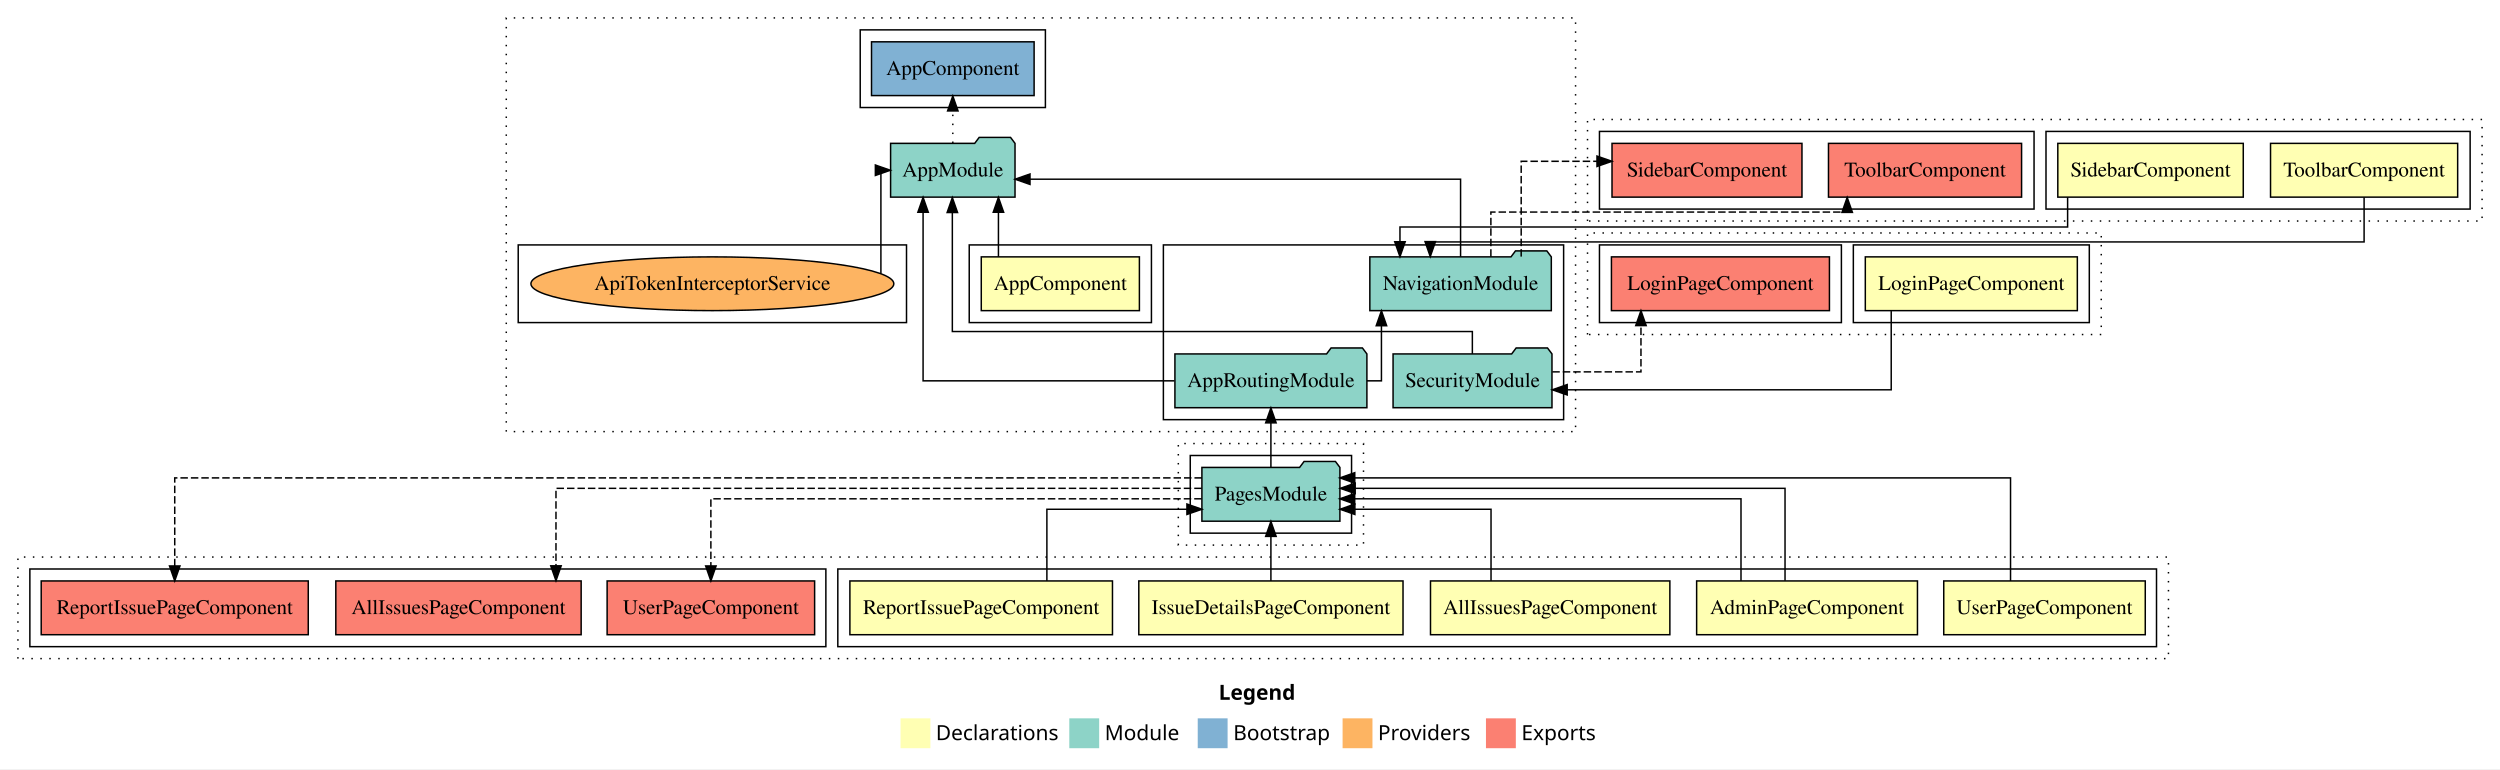
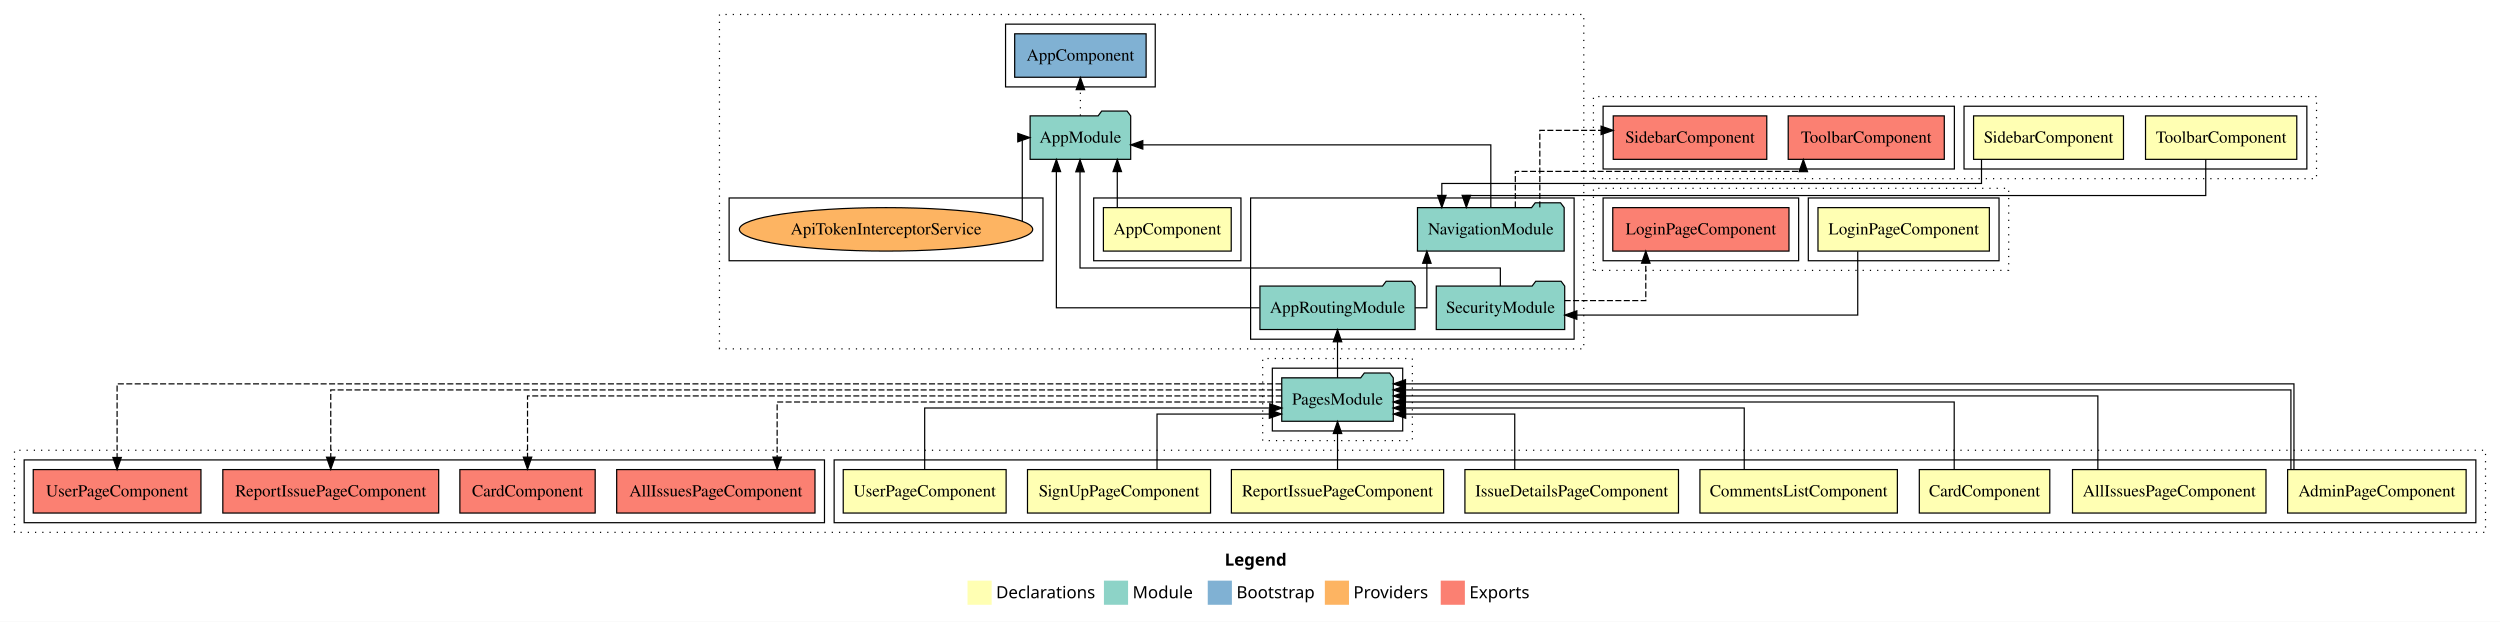
- <svg xmlns="http://www.w3.org/2000/svg" width="1674pt" height="515pt" viewBox="0.00 0.00 1674.00 515.00">
+ <svg xmlns="http://www.w3.org/2000/svg" width="2071pt" height="515pt" viewBox="0.00 0.00 2071.00 515.00">
  <g id="graph0" class="graph" transform="scale(1 1) rotate(0) translate(4 511)">
-     <polygon fill="#ffffff" stroke="transparent" points="-4,4 -4,-511 1670,-511 1670,4 -4,4" />
-     <text text-anchor="start" x="812.009" y="-42.4" font-family="sans-serif" font-weight="bold" font-size="14.00" fill="#000000">Legend</text>
-     <polygon fill="#ffffb3" stroke="transparent" points="599,-10 599,-30 619,-30 619,-10 599,-10" />
-     <text text-anchor="start" x="622.629" y="-15.4" font-family="sans-serif" font-size="14.00" fill="#000000">  Declarations</text>
-     <polygon fill="#8dd3c7" stroke="transparent" points="712,-10 712,-30 732,-30 732,-10 712,-10" />
-     <text text-anchor="start" x="735.725" y="-15.4" font-family="sans-serif" font-size="14.00" fill="#000000">  Module</text>
-     <polygon fill="#80b1d3" stroke="transparent" points="798,-10 798,-30 818,-30 818,-10 798,-10" />
-     <text text-anchor="start" x="821.781" y="-15.4" font-family="sans-serif" font-size="14.00" fill="#000000">  Bootstrap</text>
-     <polygon fill="#fdb462" stroke="transparent" points="895,-10 895,-30 915,-30 915,-10 895,-10" />
-     <text text-anchor="start" x="918.673" y="-15.4" font-family="sans-serif" font-size="14.00" fill="#000000">  Providers</text>
-     <polygon fill="#fb8072" stroke="transparent" points="991,-10 991,-30 1011,-30 1011,-10 991,-10" />
-     <text text-anchor="start" x="1014.726" y="-15.4" font-family="sans-serif" font-size="14.00" fill="#000000">  Exports</text>
+     <polygon fill="#ffffff" stroke="transparent" points="-4,4 -4,-511 2067,-511 2067,4 -4,4" />
+     <text text-anchor="start" x="1010.509" y="-42.4" font-family="sans-serif" font-weight="bold" font-size="14.00" fill="#000000">Legend</text>
+     <polygon fill="#ffffb3" stroke="transparent" points="797.5,-10 797.5,-30 817.5,-30 817.5,-10 797.5,-10" />
+     <text text-anchor="start" x="821.129" y="-15.4" font-family="sans-serif" font-size="14.00" fill="#000000">  Declarations</text>
+     <polygon fill="#8dd3c7" stroke="transparent" points="910.5,-10 910.5,-30 930.5,-30 930.5,-10 910.5,-10" />
+     <text text-anchor="start" x="934.225" y="-15.4" font-family="sans-serif" font-size="14.00" fill="#000000">  Module</text>
+     <polygon fill="#80b1d3" stroke="transparent" points="996.5,-10 996.5,-30 1016.5,-30 1016.5,-10 996.5,-10" />
+     <text text-anchor="start" x="1020.281" y="-15.4" font-family="sans-serif" font-size="14.00" fill="#000000">  Bootstrap</text>
+     <polygon fill="#fdb462" stroke="transparent" points="1093.5,-10 1093.5,-30 1113.5,-30 1113.5,-10 1093.5,-10" />
+     <text text-anchor="start" x="1117.173" y="-15.4" font-family="sans-serif" font-size="14.00" fill="#000000">  Providers</text>
+     <polygon fill="#fb8072" stroke="transparent" points="1189.5,-10 1189.5,-30 1209.5,-30 1209.5,-10 1189.5,-10" />
+     <text text-anchor="start" x="1213.226" y="-15.4" font-family="sans-serif" font-size="14.00" fill="#000000">  Exports</text>
    <g id="clust1" class="cluster">
-       <polygon fill="none" stroke="#000000" stroke-dasharray="1,5" points="335,-222 335,-499 1051,-499 1051,-222 335,-222" />
+       <polygon fill="none" stroke="#000000" stroke-dasharray="1,5" points="592,-222 592,-499 1308,-499 1308,-222 592,-222" />
    </g>
    <g id="clust2" class="cluster">
-       <polygon fill="none" stroke="#000000" points="645,-295 645,-347 767,-347 767,-295 645,-295" />
+       <polygon fill="none" stroke="#000000" points="902,-295 902,-347 1024,-347 1024,-295 902,-295" />
    </g>
    <g id="clust4" class="cluster">
-       <polygon fill="none" stroke="#000000" points="775,-230 775,-347 1043,-347 1043,-230 775,-230" />
+       <polygon fill="none" stroke="#000000" points="1032,-230 1032,-347 1300,-347 1300,-230 1032,-230" />
    </g>
    <g id="clust6" class="cluster">
-       <polygon fill="none" stroke="#000000" points="572,-439 572,-491 696,-491 696,-439 572,-439" />
+       <polygon fill="none" stroke="#000000" points="829,-439 829,-491 953,-491 953,-439 829,-439" />
    </g>
    <g id="clust7" class="cluster">
-       <polygon fill="none" stroke="#000000" points="343,-295 343,-347 603,-347 603,-295 343,-295" />
+       <polygon fill="none" stroke="#000000" points="600,-295 600,-347 860,-347 860,-295 600,-295" />
    </g>
    <g id="clust8" class="cluster">
-       <polygon fill="none" stroke="#000000" stroke-dasharray="1,5" points="785,-146 785,-214 909,-214 909,-146 785,-146" />
+       <polygon fill="none" stroke="#000000" stroke-dasharray="1,5" points="1042,-146 1042,-214 1166,-214 1166,-146 1042,-146" />
    </g>
    <g id="clust10" class="cluster">
-       <polygon fill="none" stroke="#000000" points="793,-154 793,-206 901,-206 901,-154 793,-154" />
+       <polygon fill="none" stroke="#000000" points="1050,-154 1050,-206 1158,-206 1158,-154 1050,-154" />
    </g>
    <g id="clust14" class="cluster">
-       <polygon fill="none" stroke="#000000" stroke-dasharray="1,5" points="1059,-363 1059,-431 1658,-431 1658,-363 1059,-363" />
+       <polygon fill="none" stroke="#000000" stroke-dasharray="1,5" points="1316,-363 1316,-431 1915,-431 1915,-363 1316,-363" />
    </g>
    <g id="clust15" class="cluster">
-       <polygon fill="none" stroke="#000000" points="1366,-371 1366,-423 1650,-423 1650,-371 1366,-371" />
+       <polygon fill="none" stroke="#000000" points="1623,-371 1623,-423 1907,-423 1907,-371 1623,-371" />
    </g>
    <g id="clust19" class="cluster">
-       <polygon fill="none" stroke="#000000" points="1067,-371 1067,-423 1358,-423 1358,-371 1067,-371" />
+       <polygon fill="none" stroke="#000000" points="1324,-371 1324,-423 1615,-423 1615,-371 1324,-371" />
    </g>
    <g id="clust22" class="cluster">
-       <polygon fill="none" stroke="#000000" stroke-dasharray="1,5" points="8,-70 8,-138 1448,-138 1448,-70 8,-70" />
+       <polygon fill="none" stroke="#000000" stroke-dasharray="1,5" points="8,-70 8,-138 2055,-138 2055,-70 8,-70" />
    </g>
    <g id="clust23" class="cluster">
-       <polygon fill="none" stroke="#000000" points="557,-78 557,-130 1440,-130 1440,-78 557,-78" />
-     </g>
-     <g id="clust30" class="cluster">
-       <polygon fill="none" stroke="#000000" points="16,-78 16,-130 549,-130 549,-78 16,-78" />
+       <polygon fill="none" stroke="#000000" points="687,-78 687,-130 2047,-130 2047,-78 687,-78" />
    </g>
    <g id="clust33" class="cluster">
-       <polygon fill="none" stroke="#000000" stroke-dasharray="1,5" points="1059,-287 1059,-355 1403,-355 1403,-287 1059,-287" />
-     </g>
-     <g id="clust34" class="cluster">
-       <polygon fill="none" stroke="#000000" points="1237,-295 1237,-347 1395,-347 1395,-295 1237,-295" />
+       <polygon fill="none" stroke="#000000" points="16,-78 16,-130 679,-130 679,-78 16,-78" />
+     </g>
+     <g id="clust36" class="cluster">
+       <polygon fill="none" stroke="#000000" stroke-dasharray="1,5" points="1316,-287 1316,-355 1660,-355 1660,-287 1316,-287" />
    </g>
    <g id="clust37" class="cluster">
-       <polygon fill="none" stroke="#000000" points="1067,-295 1067,-347 1229,-347 1229,-295 1067,-295" />
+       <polygon fill="none" stroke="#000000" points="1494,-295 1494,-347 1652,-347 1652,-295 1494,-295" />
+     </g>
+     <g id="clust40" class="cluster">
+       <polygon fill="none" stroke="#000000" points="1324,-295 1324,-347 1486,-347 1486,-295 1324,-295" />
    </g>
    <g id="node1" class="node">
-       <polygon fill="#ffffb3" stroke="#000000" points="758.94,-339 653.06,-339 653.06,-303 758.94,-303 758.94,-339" />
-       <text text-anchor="middle" x="706" y="-316.8" font-family="Times,serif" font-size="14.00" fill="#000000">AppComponent</text>
+       <polygon fill="#ffffb3" stroke="#000000" points="1015.94,-339 910.06,-339 910.06,-303 1015.94,-303 1015.94,-339" />
+       <text text-anchor="middle" x="963" y="-316.8" font-family="Times,serif" font-size="14.00" fill="#000000">AppComponent</text>
    </g>
    <g id="node2" class="node">
-       <polygon fill="#8dd3c7" stroke="#000000" points="675.657,-415 672.657,-419 651.657,-419 648.657,-415 592.343,-415 592.343,-379 675.657,-379 675.657,-415" />
-       <text text-anchor="middle" x="634" y="-392.8" font-family="Times,serif" font-size="14.00" fill="#000000">AppModule</text>
+       <polygon fill="#8dd3c7" stroke="#000000" points="932.657,-415 929.657,-419 908.657,-419 905.657,-415 849.343,-415 849.343,-379 932.657,-379 932.657,-415" />
+       <text text-anchor="middle" x="891" y="-392.8" font-family="Times,serif" font-size="14.00" fill="#000000">AppModule</text>
    </g>
    <g id="edge1" class="edge">
-       <path fill="none" stroke="#000000" d="M664.554,-339.011C664.554,-339.011 664.554,-368.855 664.554,-368.855" />
-       <polygon fill="#000000" stroke="#000000" points="661.054,-368.855 664.554,-378.855 668.054,-368.855 661.054,-368.855" />
+       <path fill="none" stroke="#000000" d="M921.554,-339.011C921.554,-339.011 921.554,-368.855 921.554,-368.855" />
+       <polygon fill="#000000" stroke="#000000" points="918.054,-368.855 921.554,-378.855 925.054,-368.855 918.054,-368.855" />
    </g>
    <g id="node6" class="node">
-       <polygon fill="#80b1d3" stroke="#000000" points="688.439,-483 579.561,-483 579.561,-447 688.439,-447 688.439,-483" />
-       <text text-anchor="middle" x="634" y="-460.8" font-family="Times,serif" font-size="14.00" fill="#000000">AppComponent </text>
+       <polygon fill="#80b1d3" stroke="#000000" points="945.439,-483 836.561,-483 836.561,-447 945.439,-447 945.439,-483" />
+       <text text-anchor="middle" x="891" y="-460.8" font-family="Times,serif" font-size="14.00" fill="#000000">AppComponent </text>
    </g>
    <g id="edge5" class="edge">
-       <path fill="none" stroke="#000000" stroke-dasharray="1,5" d="M634,-415.223C634,-415.223 634,-436.727 634,-436.727" />
-       <polygon fill="#000000" stroke="#000000" points="630.5,-436.727 634,-446.727 637.5,-436.727 630.5,-436.727" />
+       <path fill="none" stroke="#000000" stroke-dasharray="1,5" d="M891,-415.223C891,-415.223 891,-436.727 891,-436.727" />
+       <polygon fill="#000000" stroke="#000000" points="887.5,-436.727 891,-446.727 894.5,-436.727 887.5,-436.727" />
    </g>
    <g id="node3" class="node">
-       <polygon fill="#8dd3c7" stroke="#000000" points="911.274,-274 908.274,-278 887.274,-278 884.274,-274 782.726,-274 782.726,-238 911.274,-238 911.274,-274" />
-       <text text-anchor="middle" x="847" y="-251.8" font-family="Times,serif" font-size="14.00" fill="#000000">AppRoutingModule</text>
+       <polygon fill="#8dd3c7" stroke="#000000" points="1168.274,-274 1165.274,-278 1144.274,-278 1141.274,-274 1039.726,-274 1039.726,-238 1168.274,-238 1168.274,-274" />
+       <text text-anchor="middle" x="1104" y="-251.8" font-family="Times,serif" font-size="14.00" fill="#000000">AppRoutingModule</text>
    </g>
    <g id="edge2" class="edge">
-       <path fill="none" stroke="#000000" d="M782.433,-256C713.506,-256 614.096,-256 614.096,-256 614.096,-256 614.096,-368.855 614.096,-368.855" />
-       <polygon fill="#000000" stroke="#000000" points="610.596,-368.855 614.096,-378.855 617.596,-368.855 610.596,-368.855" />
+       <path fill="none" stroke="#000000" d="M1039.433,-256C970.506,-256 871.096,-256 871.096,-256 871.096,-256 871.096,-368.855 871.096,-368.855" />
+       <polygon fill="#000000" stroke="#000000" points="867.596,-368.855 871.096,-378.855 874.596,-368.855 867.596,-368.855" />
    </g>
    <g id="node4" class="node">
-       <polygon fill="#8dd3c7" stroke="#000000" points="1034.758,-339 1031.758,-343 1010.758,-343 1007.758,-339 913.242,-339 913.242,-303 1034.758,-303 1034.758,-339" />
-       <text text-anchor="middle" x="974" y="-316.8" font-family="Times,serif" font-size="14.00" fill="#000000">NavigationModule</text>
+       <polygon fill="#8dd3c7" stroke="#000000" points="1291.758,-339 1288.758,-343 1267.758,-343 1264.758,-339 1170.242,-339 1170.242,-303 1291.758,-303 1291.758,-339" />
+       <text text-anchor="middle" x="1231" y="-316.8" font-family="Times,serif" font-size="14.00" fill="#000000">NavigationModule</text>
    </g>
    <g id="edge10" class="edge">
-       <path fill="none" stroke="#000000" d="M911.334,-256C917.211,-256 921.01,-256 921.01,-256 921.01,-256 921.01,-292.894 921.01,-292.894" />
-       <polygon fill="#000000" stroke="#000000" points="917.51,-292.894 921.01,-302.894 924.51,-292.894 917.51,-292.894" />
+       <path fill="none" stroke="#000000" d="M1168.334,-256C1174.211,-256 1178.01,-256 1178.01,-256 1178.01,-256 1178.01,-292.894 1178.01,-292.894" />
+       <polygon fill="#000000" stroke="#000000" points="1174.51,-292.894 1178.01,-302.894 1181.51,-292.894 1174.51,-292.894" />
    </g>
    <g id="edge3" class="edge">
-       <path fill="none" stroke="#000000" d="M974,-339.027C974,-359.767 974,-391 974,-391 974,-391 685.691,-391 685.691,-391" />
-       <polygon fill="#000000" stroke="#000000" points="685.691,-387.5 675.691,-391 685.691,-394.5 685.691,-387.5" />
+       <path fill="none" stroke="#000000" d="M1231,-339.027C1231,-359.767 1231,-391 1231,-391 1231,-391 942.691,-391 942.691,-391" />
+       <polygon fill="#000000" stroke="#000000" points="942.691,-387.5 932.691,-391 942.691,-394.5 942.691,-387.5" />
    </g>
    <g id="node11" class="node">
-       <polygon fill="#fb8072" stroke="#000000" points="1202.596,-415 1075.404,-415 1075.404,-379 1202.596,-379 1202.596,-415" />
-       <text text-anchor="middle" x="1139" y="-392.8" font-family="Times,serif" font-size="14.00" fill="#000000">SidebarComponent </text>
+       <polygon fill="#fb8072" stroke="#000000" points="1459.596,-415 1332.404,-415 1332.404,-379 1459.596,-379 1459.596,-415" />
+       <text text-anchor="middle" x="1396" y="-392.8" font-family="Times,serif" font-size="14.00" fill="#000000">SidebarComponent </text>
    </g>
    <g id="edge11" class="edge">
-       <path fill="none" stroke="#000000" stroke-dasharray="5,2" d="M1014.586,-339.199C1014.586,-363.356 1014.586,-403 1014.586,-403 1014.586,-403 1065.335,-403 1065.335,-403" />
-       <polygon fill="#000000" stroke="#000000" points="1065.335,-406.5 1075.335,-403 1065.335,-399.5 1065.335,-406.5" />
+       <path fill="none" stroke="#000000" stroke-dasharray="5,2" d="M1271.586,-339.199C1271.586,-363.356 1271.586,-403 1271.586,-403 1271.586,-403 1322.335,-403 1322.335,-403" />
+       <polygon fill="#000000" stroke="#000000" points="1322.335,-406.5 1332.335,-403 1322.335,-399.5 1322.335,-406.5" />
    </g>
    <g id="node12" class="node">
-       <polygon fill="#fb8072" stroke="#000000" points="1349.651,-415 1220.349,-415 1220.349,-379 1349.651,-379 1349.651,-415" />
-       <text text-anchor="middle" x="1285" y="-392.8" font-family="Times,serif" font-size="14.00" fill="#000000">ToolbarComponent </text>
+       <polygon fill="#fb8072" stroke="#000000" points="1606.651,-415 1477.349,-415 1477.349,-379 1606.651,-379 1606.651,-415" />
+       <text text-anchor="middle" x="1542" y="-392.8" font-family="Times,serif" font-size="14.00" fill="#000000">ToolbarComponent </text>
    </g>
    <g id="edge12" class="edge">
-       <path fill="none" stroke="#000000" stroke-dasharray="5,2" d="M994.293,-339.147C994.293,-352.74 994.293,-369 994.293,-369 994.293,-369 1232.875,-369 1232.875,-369 1232.875,-369 1232.875,-369.979 1232.875,-369.979" />
-       <polygon fill="#000000" stroke="#000000" points="1229.375,-368.793 1232.875,-378.793 1236.375,-368.793 1229.375,-368.793" />
+       <path fill="none" stroke="#000000" stroke-dasharray="5,2" d="M1251.293,-339.147C1251.293,-352.74 1251.293,-369 1251.293,-369 1251.293,-369 1489.875,-369 1489.875,-369 1489.875,-369 1489.875,-369.979 1489.875,-369.979" />
+       <polygon fill="#000000" stroke="#000000" points="1486.375,-368.793 1489.875,-378.793 1493.375,-368.793 1486.375,-368.793" />
    </g>
    <g id="node5" class="node">
-       <polygon fill="#8dd3c7" stroke="#000000" points="1035.204,-274 1032.204,-278 1011.204,-278 1008.204,-274 928.796,-274 928.796,-238 1035.204,-238 1035.204,-274" />
-       <text text-anchor="middle" x="982" y="-251.8" font-family="Times,serif" font-size="14.00" fill="#000000">SecurityModule</text>
+       <polygon fill="#8dd3c7" stroke="#000000" points="1292.204,-274 1289.204,-278 1268.204,-278 1265.204,-274 1185.796,-274 1185.796,-238 1292.204,-238 1292.204,-274" />
+       <text text-anchor="middle" x="1239" y="-251.8" font-family="Times,serif" font-size="14.00" fill="#000000">SecurityModule</text>
    </g>
    <g id="edge4" class="edge">
-       <path fill="none" stroke="#000000" d="M981.889,-274.045C981.889,-281.749 981.889,-289 981.889,-289 981.889,-289 633.688,-289 633.688,-289 633.688,-289 633.688,-368.679 633.688,-368.679" />
-       <polygon fill="#000000" stroke="#000000" points="630.188,-368.679 633.688,-378.679 637.188,-368.679 630.188,-368.679" />
+       <path fill="none" stroke="#000000" d="M1238.889,-274.045C1238.889,-281.749 1238.889,-289 1238.889,-289 1238.889,-289 890.688,-289 890.688,-289 890.688,-289 890.688,-368.679 890.688,-368.679" />
+       <polygon fill="#000000" stroke="#000000" points="887.188,-368.679 890.688,-378.679 894.188,-368.679 887.188,-368.679" />
+     </g>
+     <g id="node26" class="node">
+       <polygon fill="#fb8072" stroke="#000000" points="1477.988,-339 1332.012,-339 1332.012,-303 1477.988,-303 1477.988,-339" />
+       <text text-anchor="middle" x="1405" y="-316.8" font-family="Times,serif" font-size="14.00" fill="#000000">LoginPageComponent </text>
+     </g>
+     <g id="edge27" class="edge">
+       <path fill="none" stroke="#000000" stroke-dasharray="5,2" d="M1292.146,-262C1324.391,-262 1359.368,-262 1359.368,-262 1359.368,-262 1359.368,-292.978 1359.368,-292.978" />
+       <polygon fill="#000000" stroke="#000000" points="1355.868,-292.977 1359.368,-302.978 1362.868,-292.978 1355.868,-292.977" />
+     </g>
+     <g id="node7" class="node">
+       <ellipse fill="#fdb462" stroke="#000000" cx="730" cy="-321" rx="121.508" ry="18" />
+       <text text-anchor="middle" x="730" y="-316.8" font-family="Times,serif" font-size="14.00" fill="#000000">ApiTokenInterceptorService</text>
+     </g>
+     <g id="edge6" class="edge">
+       <path fill="none" stroke="#000000" d="M842.851,-327.745C842.851,-346.344 842.851,-397 842.851,-397 842.851,-397 843.481,-397 843.481,-397" />
+       <polygon fill="#000000" stroke="#000000" points="839.146,-400.5 849.146,-397 839.146,-393.5 839.146,-400.5" />
+     </g>
+     <g id="node8" class="node">
+       <polygon fill="#8dd3c7" stroke="#000000" points="1150.206,-198 1147.206,-202 1126.206,-202 1123.206,-198 1057.794,-198 1057.794,-162 1150.206,-162 1150.206,-198" />
+       <text text-anchor="middle" x="1104" y="-175.8" font-family="Times,serif" font-size="14.00" fill="#000000">PagesModule</text>
+     </g>
+     <g id="edge7" class="edge">
+       <path fill="none" stroke="#000000" d="M1104,-198.011C1104,-198.011 1104,-227.855 1104,-227.855" />
+       <polygon fill="#000000" stroke="#000000" points="1100.5,-227.855 1104,-237.855 1107.5,-227.855 1100.5,-227.855" />
+     </g>
+     <g id="node21" class="node">
+       <polygon fill="#fb8072" stroke="#000000" points="671.141,-122 506.859,-122 506.859,-86 671.141,-86 671.141,-122" />
+       <text text-anchor="middle" x="589" y="-99.8" font-family="Times,serif" font-size="14.00" fill="#000000">AllIssuesPageComponent </text>
+     </g>
+     <g id="edge22" class="edge">
+       <path fill="none" stroke="#000000" stroke-dasharray="5,2" d="M1057.792,-178C940.374,-178 639.783,-178 639.783,-178 639.783,-178 639.783,-132.292 639.783,-132.292" />
+       <polygon fill="#000000" stroke="#000000" points="643.283,-132.292 639.783,-122.292 636.283,-132.292 643.283,-132.292" />
    </g>
    <g id="node22" class="node">
-       <polygon fill="#fb8072" stroke="#000000" points="1220.988,-339 1075.012,-339 1075.012,-303 1220.988,-303 1220.988,-339" />
-       <text text-anchor="middle" x="1148" y="-316.8" font-family="Times,serif" font-size="14.00" fill="#000000">LoginPageComponent </text>
+       <polygon fill="#fb8072" stroke="#000000" points="489.044,-122 376.956,-122 376.956,-86 489.044,-86 489.044,-122" />
+       <text text-anchor="middle" x="433" y="-99.8" font-family="Times,serif" font-size="14.00" fill="#000000">CardComponent </text>
    </g>
    <g id="edge23" class="edge">
-       <path fill="none" stroke="#000000" stroke-dasharray="5,2" d="M1035.421,-262C1064.574,-262 1094.788,-262 1094.788,-262 1094.788,-262 1094.788,-292.978 1094.788,-292.978" />
-       <polygon fill="#000000" stroke="#000000" points="1091.289,-292.977 1094.788,-302.978 1098.289,-292.978 1091.289,-292.977" />
-     </g>
-     <g id="node7" class="node">
-       <ellipse fill="#fdb462" stroke="#000000" cx="473" cy="-321" rx="121.508" ry="18" />
-       <text text-anchor="middle" x="473" y="-316.8" font-family="Times,serif" font-size="14.00" fill="#000000">ApiTokenInterceptorService</text>
-     </g>
-     <g id="edge6" class="edge">
-       <path fill="none" stroke="#000000" d="M585.851,-327.745C585.851,-346.344 585.851,-397 585.851,-397 585.851,-397 586.481,-397 586.481,-397" />
-       <polygon fill="#000000" stroke="#000000" points="582.146,-400.5 592.146,-397 582.146,-393.5 582.146,-400.5" />
-     </g>
-     <g id="node8" class="node">
-       <polygon fill="#8dd3c7" stroke="#000000" points="893.206,-198 890.206,-202 869.206,-202 866.206,-198 800.794,-198 800.794,-162 893.206,-162 893.206,-198" />
-       <text text-anchor="middle" x="847" y="-175.8" font-family="Times,serif" font-size="14.00" fill="#000000">PagesModule</text>
-     </g>
-     <g id="edge7" class="edge">
-       <path fill="none" stroke="#000000" d="M847,-198.011C847,-198.011 847,-227.855 847,-227.855" />
-       <polygon fill="#000000" stroke="#000000" points="843.5,-227.855 847,-237.855 850.5,-227.855 843.5,-227.855" />
+       <path fill="none" stroke="#000000" stroke-dasharray="5,2" d="M1057.88,-183C906.282,-183 433,-183 433,-183 433,-183 433,-132.323 433,-132.323" />
+       <polygon fill="#000000" stroke="#000000" points="436.5,-132.323 433,-122.323 429.5,-132.323 436.5,-132.323" />
+     </g>
+     <g id="node23" class="node">
+       <polygon fill="#fb8072" stroke="#000000" points="359.411,-122 180.589,-122 180.589,-86 359.411,-86 359.411,-122" />
+       <text text-anchor="middle" x="270" y="-99.8" font-family="Times,serif" font-size="14.00" fill="#000000">ReportIssuePageComponent </text>
+     </g>
+     <g id="edge24" class="edge">
+       <path fill="none" stroke="#000000" stroke-dasharray="5,2" d="M1057.673,-188C882.436,-188 270,-188 270,-188 270,-188 270,-132.227 270,-132.227" />
+       <polygon fill="#000000" stroke="#000000" points="273.5,-132.227 270,-122.227 266.5,-132.227 273.5,-132.227" />
+     </g>
+     <g id="node24" class="node">
+       <polygon fill="#fb8072" stroke="#000000" points="162.471,-122 23.529,-122 23.529,-86 162.471,-86 162.471,-122" />
+       <text text-anchor="middle" x="93" y="-99.8" font-family="Times,serif" font-size="14.00" fill="#000000">UserPageComponent </text>
+     </g>
+     <g id="edge25" class="edge">
+       <path fill="none" stroke="#000000" stroke-dasharray="5,2" d="M1057.599,-193C859.291,-193 93,-193 93,-193 93,-193 93,-132.011 93,-132.011" />
+       <polygon fill="#000000" stroke="#000000" points="96.5,-132.01 93,-122.01 89.5,-132.011 96.5,-132.01" />
+     </g>
+     <g id="node9" class="node">
+       <polygon fill="#ffffb3" stroke="#000000" points="1755.095,-415 1630.905,-415 1630.905,-379 1755.095,-379 1755.095,-415" />
+       <text text-anchor="middle" x="1693" y="-392.8" font-family="Times,serif" font-size="14.00" fill="#000000">SidebarComponent</text>
+     </g>
+     <g id="edge8" class="edge">
+       <path fill="none" stroke="#000000" d="M1637.473,-378.89C1637.473,-369.103 1637.473,-359 1637.473,-359 1637.473,-359 1190.414,-359 1190.414,-359 1190.414,-359 1190.414,-349.11 1190.414,-349.11" />
+       <polygon fill="#000000" stroke="#000000" points="1193.914,-349.11 1190.414,-339.11 1186.914,-349.11 1193.914,-349.11" />
+     </g>
+     <g id="node10" class="node">
+       <polygon fill="#ffffb3" stroke="#000000" points="1898.651,-415 1773.349,-415 1773.349,-379 1898.651,-379 1898.651,-415" />
+       <text text-anchor="middle" x="1836" y="-392.8" font-family="Times,serif" font-size="14.00" fill="#000000">ToolbarComponent</text>
+     </g>
+     <g id="edge9" class="edge">
+       <path fill="none" stroke="#000000" d="M1823.248,-378.853C1823.248,-365.26 1823.248,-349 1823.248,-349 1823.248,-349 1210.707,-349 1210.707,-349 1210.707,-349 1210.707,-348.021 1210.707,-348.021" />
+       <polygon fill="#000000" stroke="#000000" points="1214.207,-349.207 1210.707,-339.207 1207.207,-349.207 1214.207,-349.207" />
+     </g>
+     <g id="node13" class="node">
+       <polygon fill="#ffffb3" stroke="#000000" points="2038.933,-122 1891.067,-122 1891.067,-86 2038.933,-86 2038.933,-122" />
+       <text text-anchor="middle" x="1965" y="-99.8" font-family="Times,serif" font-size="14.00" fill="#000000">AdminPageComponent</text>
+     </g>
+     <g id="edge13" class="edge">
+       <path fill="none" stroke="#000000" d="M1896.312,-122.01C1896.312,-148.017 1896.312,-193 1896.312,-193 1896.312,-193 1160.313,-193 1160.313,-193" />
+       <polygon fill="#000000" stroke="#000000" points="1160.313,-189.5 1150.313,-193 1160.313,-196.5 1160.313,-189.5" />
+     </g>
+     <g id="edge14" class="edge">
+       <path fill="none" stroke="#000000" d="M1893.798,-122.227C1893.798,-146.932 1893.798,-188 1893.798,-188 1893.798,-188 1160.166,-188 1160.166,-188" />
+       <polygon fill="#000000" stroke="#000000" points="1160.166,-184.5 1150.166,-188 1160.166,-191.5 1160.166,-184.5" />
+     </g>
+     <g id="node14" class="node">
+       <polygon fill="#ffffb3" stroke="#000000" points="1873.141,-122 1712.859,-122 1712.859,-86 1873.141,-86 1873.141,-122" />
+       <text text-anchor="middle" x="1793" y="-99.8" font-family="Times,serif" font-size="14.00" fill="#000000">AllIssuesPageComponent</text>
+     </g>
+     <g id="edge15" class="edge">
+       <path fill="none" stroke="#000000" d="M1733.864,-122.323C1733.864,-145.66 1733.864,-183 1733.864,-183 1733.864,-183 1160.315,-183 1160.315,-183" />
+       <polygon fill="#000000" stroke="#000000" points="1160.315,-179.5 1150.315,-183 1160.315,-186.5 1160.315,-179.5" />
+     </g>
+     <g id="node15" class="node">
+       <polygon fill="#ffffb3" stroke="#000000" points="1694.045,-122 1585.955,-122 1585.955,-86 1694.045,-86 1694.045,-122" />
+       <text text-anchor="middle" x="1640" y="-99.8" font-family="Times,serif" font-size="14.00" fill="#000000">CardComponent</text>
+     </g>
+     <g id="edge16" class="edge">
+       <path fill="none" stroke="#000000" d="M1614.861,-122.292C1614.861,-144.206 1614.861,-178 1614.861,-178 1614.861,-178 1160.236,-178 1160.236,-178" />
+       <polygon fill="#000000" stroke="#000000" points="1160.236,-174.5 1150.236,-178 1160.236,-181.5 1160.236,-174.5" />
+     </g>
+     <g id="node16" class="node">
+       <polygon fill="#ffffb3" stroke="#000000" points="1567.778,-122 1404.222,-122 1404.222,-86 1567.778,-86 1567.778,-122" />
+       <text text-anchor="middle" x="1486" y="-99.8" font-family="Times,serif" font-size="14.00" fill="#000000">CommentsListComponent</text>
+     </g>
+     <g id="edge17" class="edge">
+       <path fill="none" stroke="#000000" d="M1440.927,-122.129C1440.927,-142.572 1440.927,-173 1440.927,-173 1440.927,-173 1160.142,-173 1160.142,-173" />
+       <polygon fill="#000000" stroke="#000000" points="1160.142,-169.5 1150.142,-173 1160.142,-176.5 1160.142,-169.5" />
+     </g>
+     <g id="node17" class="node">
+       <polygon fill="#ffffb3" stroke="#000000" points="1386.461,-122 1209.539,-122 1209.539,-86 1386.461,-86 1386.461,-122" />
+       <text text-anchor="middle" x="1298" y="-99.8" font-family="Times,serif" font-size="14.00" fill="#000000">IssueDetailsPageComponent</text>
+     </g>
+     <g id="edge18" class="edge">
+       <path fill="none" stroke="#000000" d="M1250.811,-122.169C1250.811,-141.09 1250.811,-168 1250.811,-168 1250.811,-168 1160.452,-168 1160.452,-168" />
+       <polygon fill="#000000" stroke="#000000" points="1160.452,-164.5 1150.452,-168 1160.452,-171.5 1160.452,-164.5" />
    </g>
    <g id="node18" class="node">
-       <polygon fill="#fb8072" stroke="#000000" points="385.141,-122 220.859,-122 220.859,-86 385.141,-86 385.141,-122" />
-       <text text-anchor="middle" x="303" y="-99.8" font-family="Times,serif" font-size="14.00" fill="#000000">AllIssuesPageComponent </text>
+       <polygon fill="#ffffb3" stroke="#000000" points="1191.911,-122 1016.088,-122 1016.088,-86 1191.911,-86 1191.911,-122" />
+       <text text-anchor="middle" x="1104" y="-99.8" font-family="Times,serif" font-size="14.00" fill="#000000">ReportIssuePageComponent</text>
    </g>
    <g id="edge19" class="edge">
-       <path fill="none" stroke="#000000" stroke-dasharray="5,2" d="M800.664,-184C680.524,-184 368.283,-184 368.283,-184 368.283,-184 368.283,-132.153 368.283,-132.153" />
-       <polygon fill="#000000" stroke="#000000" points="371.783,-132.153 368.283,-122.153 364.783,-132.153 371.783,-132.153" />
+       <path fill="none" stroke="#000000" d="M1104,-122.011C1104,-122.011 1104,-151.855 1104,-151.855" />
+       <polygon fill="#000000" stroke="#000000" points="1100.5,-151.855 1104,-161.855 1107.5,-151.855 1100.5,-151.855" />
    </g>
    <g id="node19" class="node">
-       <polygon fill="#fb8072" stroke="#000000" points="202.411,-122 23.589,-122 23.589,-86 202.411,-86 202.411,-122" />
-       <text text-anchor="middle" x="113" y="-99.8" font-family="Times,serif" font-size="14.00" fill="#000000">ReportIssuePageComponent </text>
+       <polygon fill="#ffffb3" stroke="#000000" points="998.824,-122 847.176,-122 847.176,-86 998.824,-86 998.824,-122" />
+       <text text-anchor="middle" x="923" y="-99.8" font-family="Times,serif" font-size="14.00" fill="#000000">SignUpPageComponent</text>
    </g>
    <g id="edge20" class="edge">
-       <path fill="none" stroke="#000000" stroke-dasharray="5,2" d="M800.807,-191C639.787,-191 113,-191 113,-191 113,-191 113,-132.026 113,-132.026" />
-       <polygon fill="#000000" stroke="#000000" points="116.5,-132.026 113,-122.026 109.5,-132.026 116.5,-132.026" />
+       <path fill="none" stroke="#000000" d="M954.471,-122.169C954.471,-141.09 954.471,-168 954.471,-168 954.471,-168 1047.508,-168 1047.508,-168" />
+       <polygon fill="#000000" stroke="#000000" points="1047.508,-171.5 1057.508,-168 1047.508,-164.5 1047.508,-171.5" />
    </g>
    <g id="node20" class="node">
-       <polygon fill="#fb8072" stroke="#000000" points="541.471,-122 402.529,-122 402.529,-86 541.471,-86 541.471,-122" />
-       <text text-anchor="middle" x="472" y="-99.8" font-family="Times,serif" font-size="14.00" fill="#000000">UserPageComponent </text>
+       <polygon fill="#ffffb3" stroke="#000000" points="829.471,-122 694.529,-122 694.529,-86 829.471,-86 829.471,-122" />
+       <text text-anchor="middle" x="762" y="-99.8" font-family="Times,serif" font-size="14.00" fill="#000000">UserPageComponent</text>
    </g>
    <g id="edge21" class="edge">
-       <path fill="none" stroke="#000000" stroke-dasharray="5,2" d="M800.641,-177C700.31,-177 472,-177 472,-177 472,-177 472,-132.045 472,-132.045" />
-       <polygon fill="#000000" stroke="#000000" points="475.5,-132.045 472,-122.045 468.5,-132.045 475.5,-132.045" />
-     </g>
-     <g id="node9" class="node">
-       <polygon fill="#ffffb3" stroke="#000000" points="1498.095,-415 1373.905,-415 1373.905,-379 1498.095,-379 1498.095,-415" />
-       <text text-anchor="middle" x="1436" y="-392.8" font-family="Times,serif" font-size="14.00" fill="#000000">SidebarComponent</text>
-     </g>
-     <g id="edge8" class="edge">
-       <path fill="none" stroke="#000000" d="M1380.473,-378.89C1380.473,-369.103 1380.473,-359 1380.473,-359 1380.473,-359 933.414,-359 933.414,-359 933.414,-359 933.414,-349.11 933.414,-349.11" />
-       <polygon fill="#000000" stroke="#000000" points="936.914,-349.11 933.414,-339.11 929.914,-349.11 936.914,-349.11" />
-     </g>
-     <g id="node10" class="node">
-       <polygon fill="#ffffb3" stroke="#000000" points="1641.651,-415 1516.349,-415 1516.349,-379 1641.651,-379 1641.651,-415" />
-       <text text-anchor="middle" x="1579" y="-392.8" font-family="Times,serif" font-size="14.00" fill="#000000">ToolbarComponent</text>
-     </g>
-     <g id="edge9" class="edge">
-       <path fill="none" stroke="#000000" d="M1579,-378.853C1579,-365.26 1579,-349 1579,-349 1579,-349 953.707,-349 953.707,-349 953.707,-349 953.707,-348.021 953.707,-348.021" />
-       <polygon fill="#000000" stroke="#000000" points="957.207,-349.207 953.707,-339.207 950.207,-349.207 957.207,-349.207" />
-     </g>
-     <g id="node13" class="node">
-       <polygon fill="#ffffb3" stroke="#000000" points="1279.933,-122 1132.067,-122 1132.067,-86 1279.933,-86 1279.933,-122" />
-       <text text-anchor="middle" x="1206" y="-99.8" font-family="Times,serif" font-size="14.00" fill="#000000">AdminPageComponent</text>
-     </g>
-     <g id="edge13" class="edge">
-       <path fill="none" stroke="#000000" d="M1191.257,-122.153C1191.257,-145.757 1191.257,-184 1191.257,-184 1191.257,-184 903.428,-184 903.428,-184" />
-       <polygon fill="#000000" stroke="#000000" points="903.428,-180.5 893.428,-184 903.428,-187.5 903.428,-180.5" />
-     </g>
-     <g id="edge14" class="edge">
-       <path fill="none" stroke="#000000" d="M1161.771,-122.045C1161.771,-143.662 1161.771,-177 1161.771,-177 1161.771,-177 903.107,-177 903.107,-177" />
-       <polygon fill="#000000" stroke="#000000" points="903.107,-173.5 893.107,-177 903.107,-180.5 903.107,-173.5" />
-     </g>
-     <g id="node14" class="node">
-       <polygon fill="#ffffb3" stroke="#000000" points="1114.141,-122 953.859,-122 953.859,-86 1114.141,-86 1114.141,-122" />
-       <text text-anchor="middle" x="1034" y="-99.8" font-family="Times,serif" font-size="14.00" fill="#000000">AllIssuesPageComponent</text>
-     </g>
-     <g id="edge15" class="edge">
-       <path fill="none" stroke="#000000" d="M994.391,-122.035C994.391,-141.576 994.391,-170 994.391,-170 994.391,-170 903.231,-170 903.231,-170" />
-       <polygon fill="#000000" stroke="#000000" points="903.231,-166.5 893.231,-170 903.231,-173.5 903.231,-166.5" />
-     </g>
-     <g id="node15" class="node">
-       <polygon fill="#ffffb3" stroke="#000000" points="935.461,-122 758.539,-122 758.539,-86 935.461,-86 935.461,-122" />
-       <text text-anchor="middle" x="847" y="-99.8" font-family="Times,serif" font-size="14.00" fill="#000000">IssueDetailsPageComponent</text>
-     </g>
-     <g id="edge16" class="edge">
-       <path fill="none" stroke="#000000" d="M847,-122.011C847,-122.011 847,-151.855 847,-151.855" />
-       <polygon fill="#000000" stroke="#000000" points="843.5,-151.855 847,-161.855 850.5,-151.855 843.5,-151.855" />
-     </g>
-     <g id="node16" class="node">
-       <polygon fill="#ffffb3" stroke="#000000" points="740.912,-122 565.088,-122 565.088,-86 740.912,-86 740.912,-122" />
-       <text text-anchor="middle" x="653" y="-99.8" font-family="Times,serif" font-size="14.00" fill="#000000">ReportIssuePageComponent</text>
-     </g>
-     <g id="edge17" class="edge">
-       <path fill="none" stroke="#000000" d="M696.993,-122.035C696.993,-141.576 696.993,-170 696.993,-170 696.993,-170 790.769,-170 790.769,-170" />
-       <polygon fill="#000000" stroke="#000000" points="790.769,-173.5 800.769,-170 790.769,-166.5 790.769,-173.5" />
-     </g>
-     <g id="node17" class="node">
-       <polygon fill="#ffffb3" stroke="#000000" points="1432.471,-122 1297.529,-122 1297.529,-86 1432.471,-86 1432.471,-122" />
-       <text text-anchor="middle" x="1365" y="-99.8" font-family="Times,serif" font-size="14.00" fill="#000000">UserPageComponent</text>
-     </g>
-     <g id="edge18" class="edge">
-       <path fill="none" stroke="#000000" d="M1342.254,-122.026C1342.254,-147.509 1342.254,-191 1342.254,-191 1342.254,-191 903.148,-191 903.148,-191" />
-       <polygon fill="#000000" stroke="#000000" points="903.148,-187.5 893.148,-191 903.148,-194.5 903.148,-187.5" />
-     </g>
-     <g id="node21" class="node">
-       <polygon fill="#ffffb3" stroke="#000000" points="1386.987,-339 1245.013,-339 1245.013,-303 1386.987,-303 1386.987,-339" />
-       <text text-anchor="middle" x="1316" y="-316.8" font-family="Times,serif" font-size="14.00" fill="#000000">LoginPageComponent</text>
-     </g>
-     <g id="edge22" class="edge">
-       <path fill="none" stroke="#000000" d="M1262.361,-302.716C1262.361,-281.679 1262.361,-250 1262.361,-250 1262.361,-250 1045.394,-250 1045.394,-250" />
-       <polygon fill="#000000" stroke="#000000" points="1045.394,-246.5 1035.394,-250 1045.394,-253.5 1045.394,-246.5" />
+       <path fill="none" stroke="#000000" d="M762,-122.129C762,-142.572 762,-173 762,-173 762,-173 1047.876,-173 1047.876,-173" />
+       <polygon fill="#000000" stroke="#000000" points="1047.876,-176.5 1057.876,-173 1047.876,-169.5 1047.876,-176.5" />
+     </g>
+     <g id="node25" class="node">
+       <polygon fill="#ffffb3" stroke="#000000" points="1643.987,-339 1502.013,-339 1502.013,-303 1643.987,-303 1643.987,-339" />
+       <text text-anchor="middle" x="1573" y="-316.8" font-family="Times,serif" font-size="14.00" fill="#000000">LoginPageComponent</text>
+     </g>
+     <g id="edge26" class="edge">
+       <path fill="none" stroke="#000000" d="M1534.948,-302.716C1534.948,-281.679 1534.948,-250 1534.948,-250 1534.948,-250 1302.251,-250 1302.251,-250" />
+       <polygon fill="#000000" stroke="#000000" points="1302.251,-246.5 1292.251,-250 1302.251,-253.5 1302.251,-246.5" />
    </g>
  </g>
</svg>
